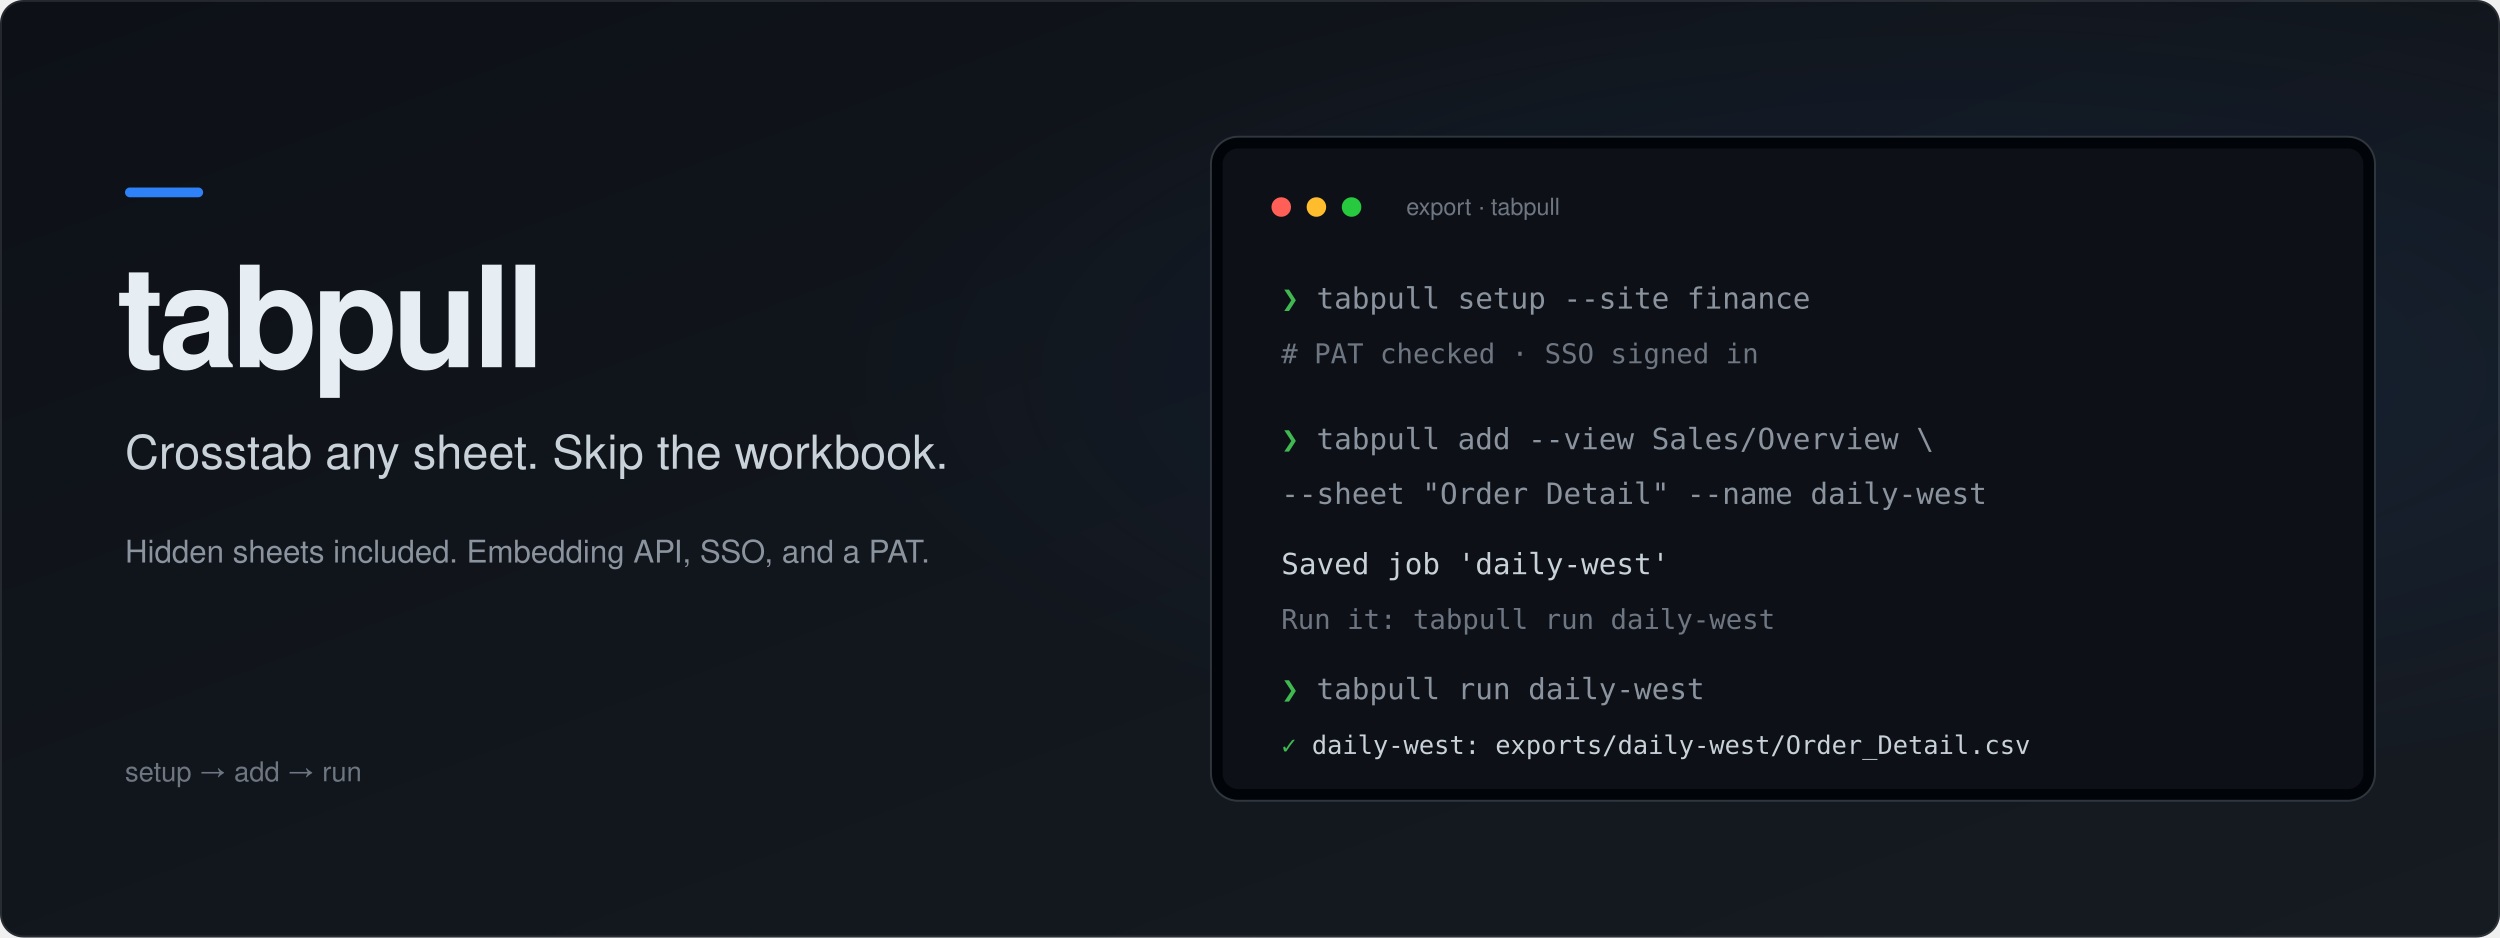
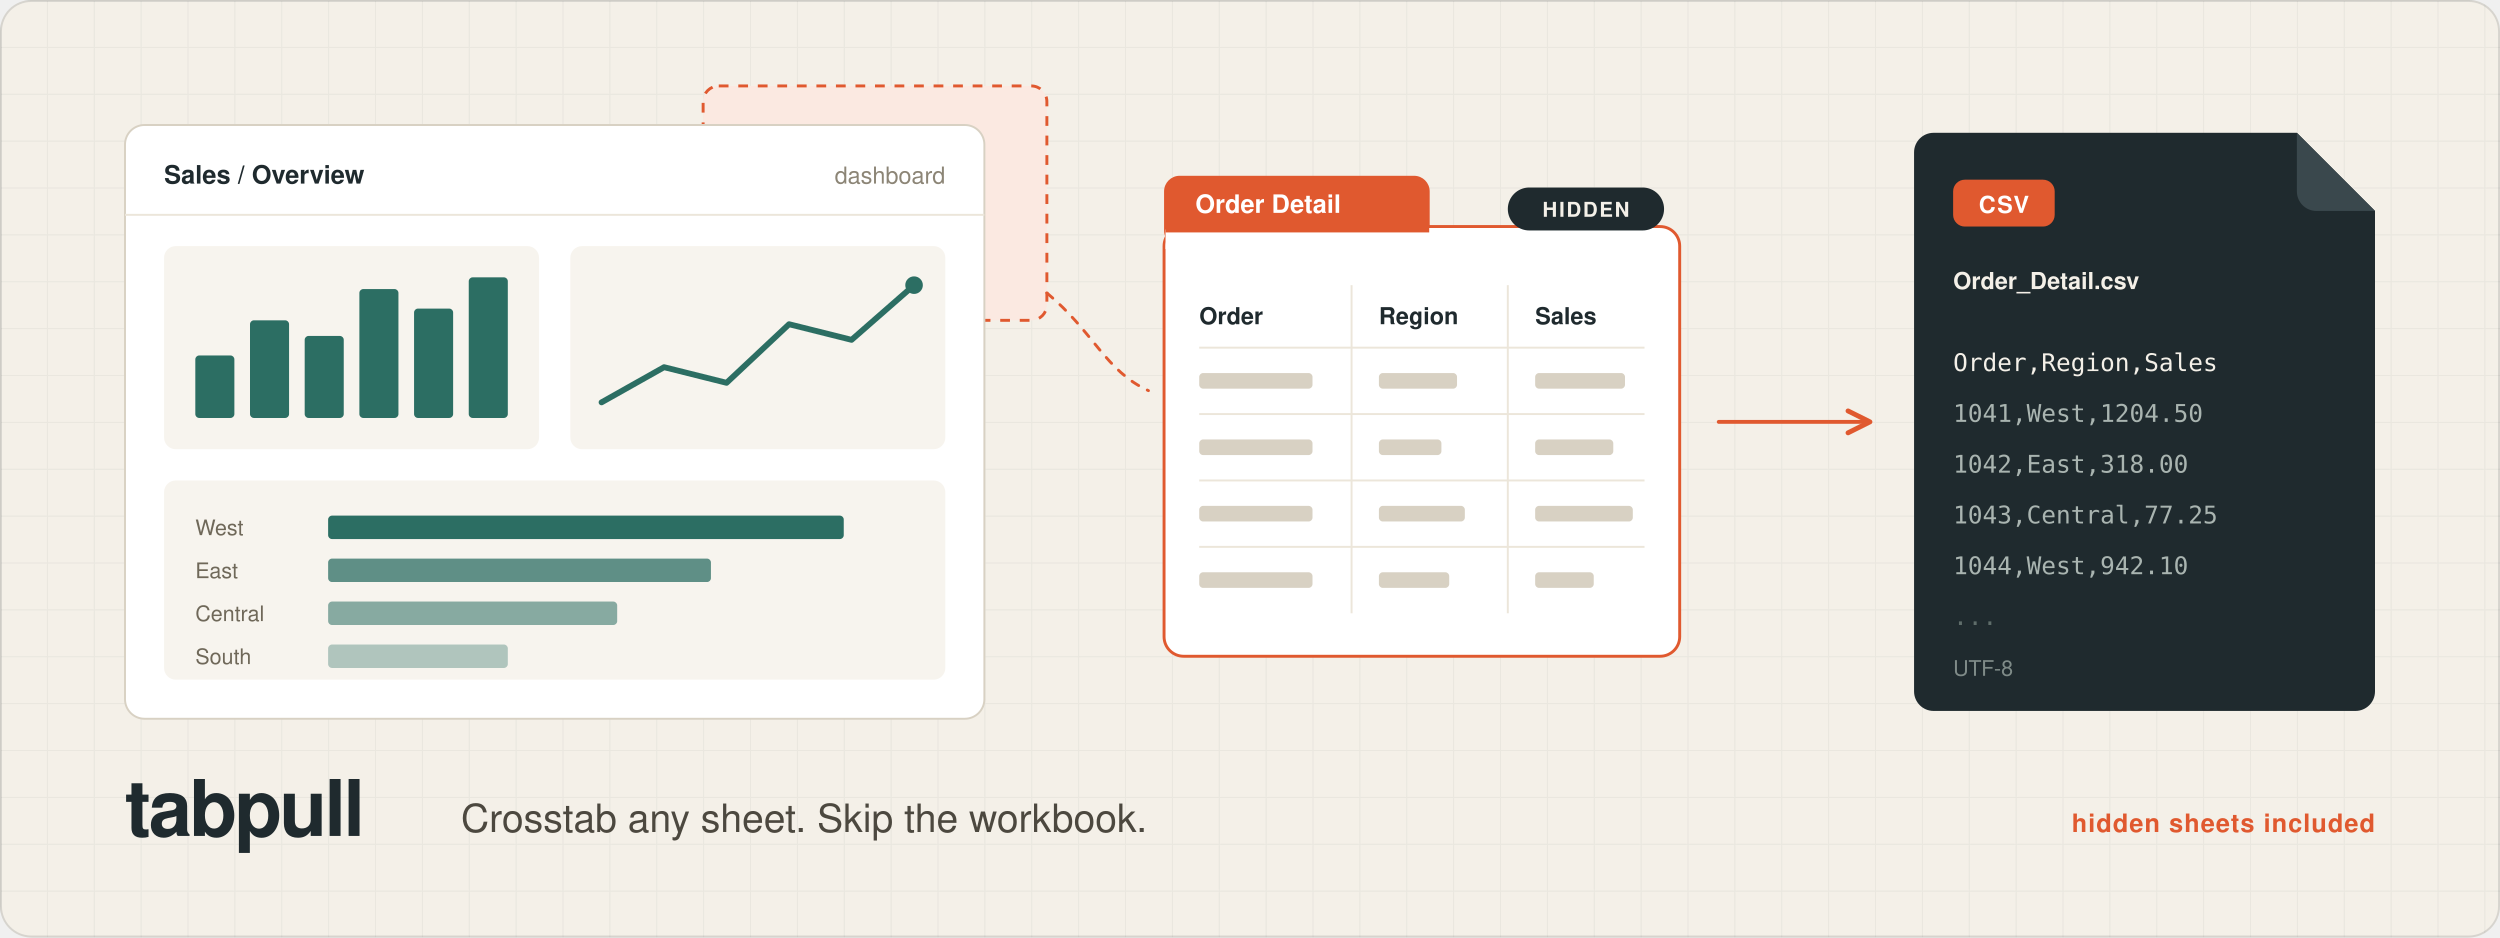
<svg xmlns="http://www.w3.org/2000/svg" width="1280" height="480" viewBox="0 0 1280 480" role="img" aria-labelledby="title desc">
  <defs>
-     <linearGradient id="canvas" x1="0" y1="0" x2="1" y2="1">
-       <stop offset="0" stop-color="#0d1117" />
-       <stop offset="1" stop-color="#161b22" />
-     </linearGradient>
-     <radialGradient id="wash" cx="78%" cy="40%" r="45%">
-       <stop offset="0" stop-color="#2f81f7" stop-opacity=".10" />
-       <stop offset="1" stop-color="#2f81f7" stop-opacity="0" />
-     </radialGradient>
+     <pattern id="grid" width="24" height="24" patternUnits="userSpaceOnUse">
+       <path d="M24 0H0V24" fill="none" stroke="#1f2a2e" stroke-opacity=".05" />
+     </pattern>
+     <marker id="head" viewBox="0 0 10 10" refX="8" refY="5" markerWidth="7" markerHeight="7" orient="auto">
+       <path d="M1 1L9 5L1 9" fill="none" stroke="#e0592f" stroke-width="1.8" stroke-linecap="round" stroke-linejoin="round" />
+     </marker>
  </defs>
-   <rect width="1280" height="480" rx="12" fill="url(#canvas)" />
-   <rect width="1280" height="480" rx="12" fill="url(#wash)" />
-   <rect x="0.5" y="0.5" width="1279" height="479" rx="11.5" fill="none" stroke="#ffffff" stroke-opacity=".10" />
+   <rect width="1280" height="480" rx="16" fill="#f4f0e8" />
+   <rect width="1280" height="480" rx="16" fill="url(#grid)" />
+   <rect x="0.5" y="0.5" width="1279" height="479" rx="15.5" fill="none" stroke="#1f2a2e" stroke-opacity=".14" />
  <g font-family="ui-sans-serif, system-ui, -apple-system, Segoe UI, Helvetica, Arial, sans-serif">
-     <rect x="64" y="96" width="40" height="5" rx="2.5" fill="#2f81f7" />
-     <text x="60" y="188" font-size="72" font-weight="800" letter-spacing="-0.04em" fill="#e6edf3">tabpull</text>
-     <text x="64" y="240" font-size="24" font-weight="500" fill="#c9d1d9">Crosstab any sheet. Skip the workbook.</text>
-     <text x="64" y="288" font-size="16" fill="#8b949e">Hidden sheets included. Embedding API, SSO, and a PAT.</text>
-     <text x="64" y="400" font-size="14" fill="#6e7681">setup → add → run</text>
-   </g>
-   <g transform="translate(620 70)" font-family="ui-monospace, SFMono-Regular, Menlo, Monaco, Consolas, monospace">
-     <rect width="596" height="340" rx="14" fill="#010409" stroke="#30363d" />
-     <rect x="6" y="6" width="584" height="328" rx="8" fill="#0d1117" />
-     <circle cx="36" cy="36" r="5" fill="#ff5f56" />
-     <circle cx="54" cy="36" r="5" fill="#ffbd2e" />
-     <circle cx="72" cy="36" r="5" fill="#27c93f" />
-     <text x="100" y="40" font-size="12" fill="#6e7681" font-family="ui-sans-serif, system-ui, -apple-system, Segoe UI, Helvetica, Arial, sans-serif">export · tabpull</text>
-     <text x="36" y="88" font-size="15" fill="#8b949e">
-       <tspan fill="#3fb950">❯</tspan> tabpull setup --site finance</text>
-     <text x="36" y="116" font-size="14" fill="#6e7681"># PAT checked · SSO signed in</text>
-     <text x="36" y="160" font-size="15" fill="#8b949e">
-       <tspan fill="#3fb950">❯</tspan> tabpull add --view Sales/Overview \</text>
-     <text x="36" y="188" font-size="15" fill="#8b949e">    --sheet "Order Detail" --name daily-west</text>
-     <text x="36" y="224" font-size="15" fill="#c9d1d9">Saved job 'daily-west'</text>
-     <text x="36" y="252" font-size="14" fill="#6e7681">Run it: tabpull run daily-west</text>
-     <text x="36" y="288" font-size="15" fill="#8b949e">
-       <tspan fill="#3fb950">❯</tspan> tabpull run daily-west</text>
-     <text x="36" y="316" font-size="13" fill="#c9d1d9">
-       <tspan fill="#3fb950">✓</tspan> daily-west: exports/daily-west/Order_Detail.csv</text>
+     <rect x="360" y="44" width="176" height="120" rx="8" fill="#fbe9e1" stroke="#e0592f" stroke-width="1.5" stroke-dasharray="5 5" />
+     <g transform="translate(64 64)">
+       <rect width="440" height="304" rx="10" fill="#ffffff" stroke="#d8d1c3" />
+       <text x="20" y="30" font-size="13" font-weight="600" fill="#1f2a2e">Sales / Overview</text>
+       <text x="420" y="30" font-size="12" fill="#8c8576" text-anchor="end">dashboard</text>
+       <path d="M0 46H440" stroke="#ece6da" />
+       <rect x="20" y="62" width="192" height="104" rx="6" fill="#f7f4ee" />
+       <g fill="#2c6e63">
+         <rect x="36" y="118" width="20" height="32" rx="2" />
+         <rect x="64" y="100" width="20" height="50" rx="2" />
+         <rect x="92" y="108" width="20" height="42" rx="2" />
+         <rect x="120" y="84" width="20" height="66" rx="2" />
+         <rect x="148" y="94" width="20" height="56" rx="2" />
+         <rect x="176" y="78" width="20" height="72" rx="2" />
+       </g>
+       <rect x="228" y="62" width="192" height="104" rx="6" fill="#f7f4ee" />
+       <path d="M244 142L276 124L308 132L340 102L372 110L404 82" fill="none" stroke="#2c6e63" stroke-width="3" stroke-linecap="round" stroke-linejoin="round" />
+       <circle cx="404" cy="82" r="4.5" fill="#2c6e63" />
+       <rect x="20" y="182" width="400" height="102" rx="6" fill="#f7f4ee" />
+       <g fill="#2c6e63">
+         <rect x="104" y="200" width="264" height="12" rx="2" />
+         <rect x="104" y="222" width="196" height="12" rx="2" fill-opacity=".75" />
+         <rect x="104" y="244" width="148" height="12" rx="2" fill-opacity=".55" />
+         <rect x="104" y="266" width="92" height="12" rx="2" fill-opacity=".35" />
+       </g>
+       <g font-size="11" fill="#6f6859">
+         <text x="36" y="210">West</text>
+         <text x="36" y="232">East</text>
+         <text x="36" y="254">Central</text>
+         <text x="36" y="276">South</text>
+       </g>
+     </g>
+     <path d="M536 150C560 170 566 190 588 200" fill="none" stroke="#e0592f" stroke-width="1.5" stroke-dasharray="4 5" stroke-linecap="round" />
+     <g transform="translate(596 90)">
+       <rect x="0" y="0" width="136" height="36" rx="8" fill="#e0592f" />
+       <text x="16" y="19" font-size="13" font-weight="700" fill="#ffffff">Order Detail</text>
+       <rect x="0" y="26" width="264" height="220" rx="10" fill="#ffffff" stroke="#e0592f" stroke-width="1.5" />
+       <rect x="0.75" y="27.5" width="135" height="10" fill="#ffffff" />
+       <rect x="0.75" y="25" width="135" height="4" fill="#e0592f" />
+       <g stroke="#ece6da">
+         <path d="M18 88H246M18 122H246M18 156H246M18 190H246" />
+         <path d="M96 56V224M176 56V224" />
+       </g>
+       <g font-size="12" font-weight="600" fill="#1f2a2e">
+         <text x="18" y="76">Order</text>
+         <text x="110" y="76">Region</text>
+         <text x="190" y="76">Sales</text>
+       </g>
+       <g fill="#d8d1c3">
+         <rect x="18" y="101" width="58" height="8" rx="2" />
+         <rect x="110" y="101" width="40" height="8" rx="2" />
+         <rect x="190" y="101" width="46" height="8" rx="2" />
+         <rect x="18" y="135" width="58" height="8" rx="2" />
+         <rect x="110" y="135" width="32" height="8" rx="2" />
+         <rect x="190" y="135" width="40" height="8" rx="2" />
+         <rect x="18" y="169" width="58" height="8" rx="2" />
+         <rect x="110" y="169" width="44" height="8" rx="2" />
+         <rect x="190" y="169" width="50" height="8" rx="2" />
+         <rect x="18" y="203" width="58" height="8" rx="2" />
+         <rect x="110" y="203" width="36" height="8" rx="2" />
+         <rect x="190" y="203" width="30" height="8" rx="2" />
+       </g>
+       <rect x="176" y="6" width="80" height="22" rx="11" fill="#1f2a2e" />
+       <text x="216" y="21" font-size="10.5" font-weight="700" fill="#f4f0e8" text-anchor="middle" letter-spacing=".08em">HIDDEN</text>
+     </g>
+     <path d="M880 216H956" fill="none" stroke="#e0592f" stroke-width="2" stroke-linecap="round" marker-end="url(#head)" />
+     <g transform="translate(980 68)">
+       <path d="M10 0H196L236 40V286a10 10 0 0 1-10 10H10A10 10 0 0 1 0 286V10A10 10 0 0 1 10 0Z" fill="#1f2a2e" />
+       <path d="M196 0V30a10 10 0 0 0 10 10H236" fill="#3a484d" />
+       <rect x="20" y="24" width="52" height="24" rx="6" fill="#e0592f" />
+       <text x="46" y="41" font-size="12" font-weight="800" fill="#ffffff" text-anchor="middle" letter-spacing=".06em">CSV</text>
+       <text x="20" y="80" font-size="12" font-weight="600" fill="#f4f0e8">Order_Detail.csv</text>
+       <g font-family="ui-monospace, SFMono-Regular, Menlo, Monaco, Consolas, monospace" font-size="12.5" fill="#a9b4b0">
+         <text x="20" y="122">
+           <tspan fill="#f4f0e8">Order,Region,Sales</tspan>
+         </text>
+         <text x="20" y="148">1041,West,1204.50</text>
+         <text x="20" y="174">1042,East,318.00</text>
+         <text x="20" y="200">1043,Central,77.25</text>
+         <text x="20" y="226">1044,West,942.10</text>
+         <text x="20" y="252" fill="#5f6d6a">...</text>
+       </g>
+       <text x="20" y="278" font-size="11" fill="#7f8b88">UTF-8</text>
+     </g>
+     <text x="64" y="428" font-size="40" font-weight="800" letter-spacing="-0.035em" fill="#1f2a2e">tabpull</text>
+     <text x="236" y="426" font-size="20" font-weight="500" fill="#4c483f">Crosstab any sheet. Skip the workbook.</text>
+     <text x="1216" y="426" font-size="13" font-weight="600" fill="#e0592f" text-anchor="end" letter-spacing=".04em">hidden sheets included</text>
  </g>
</svg>
